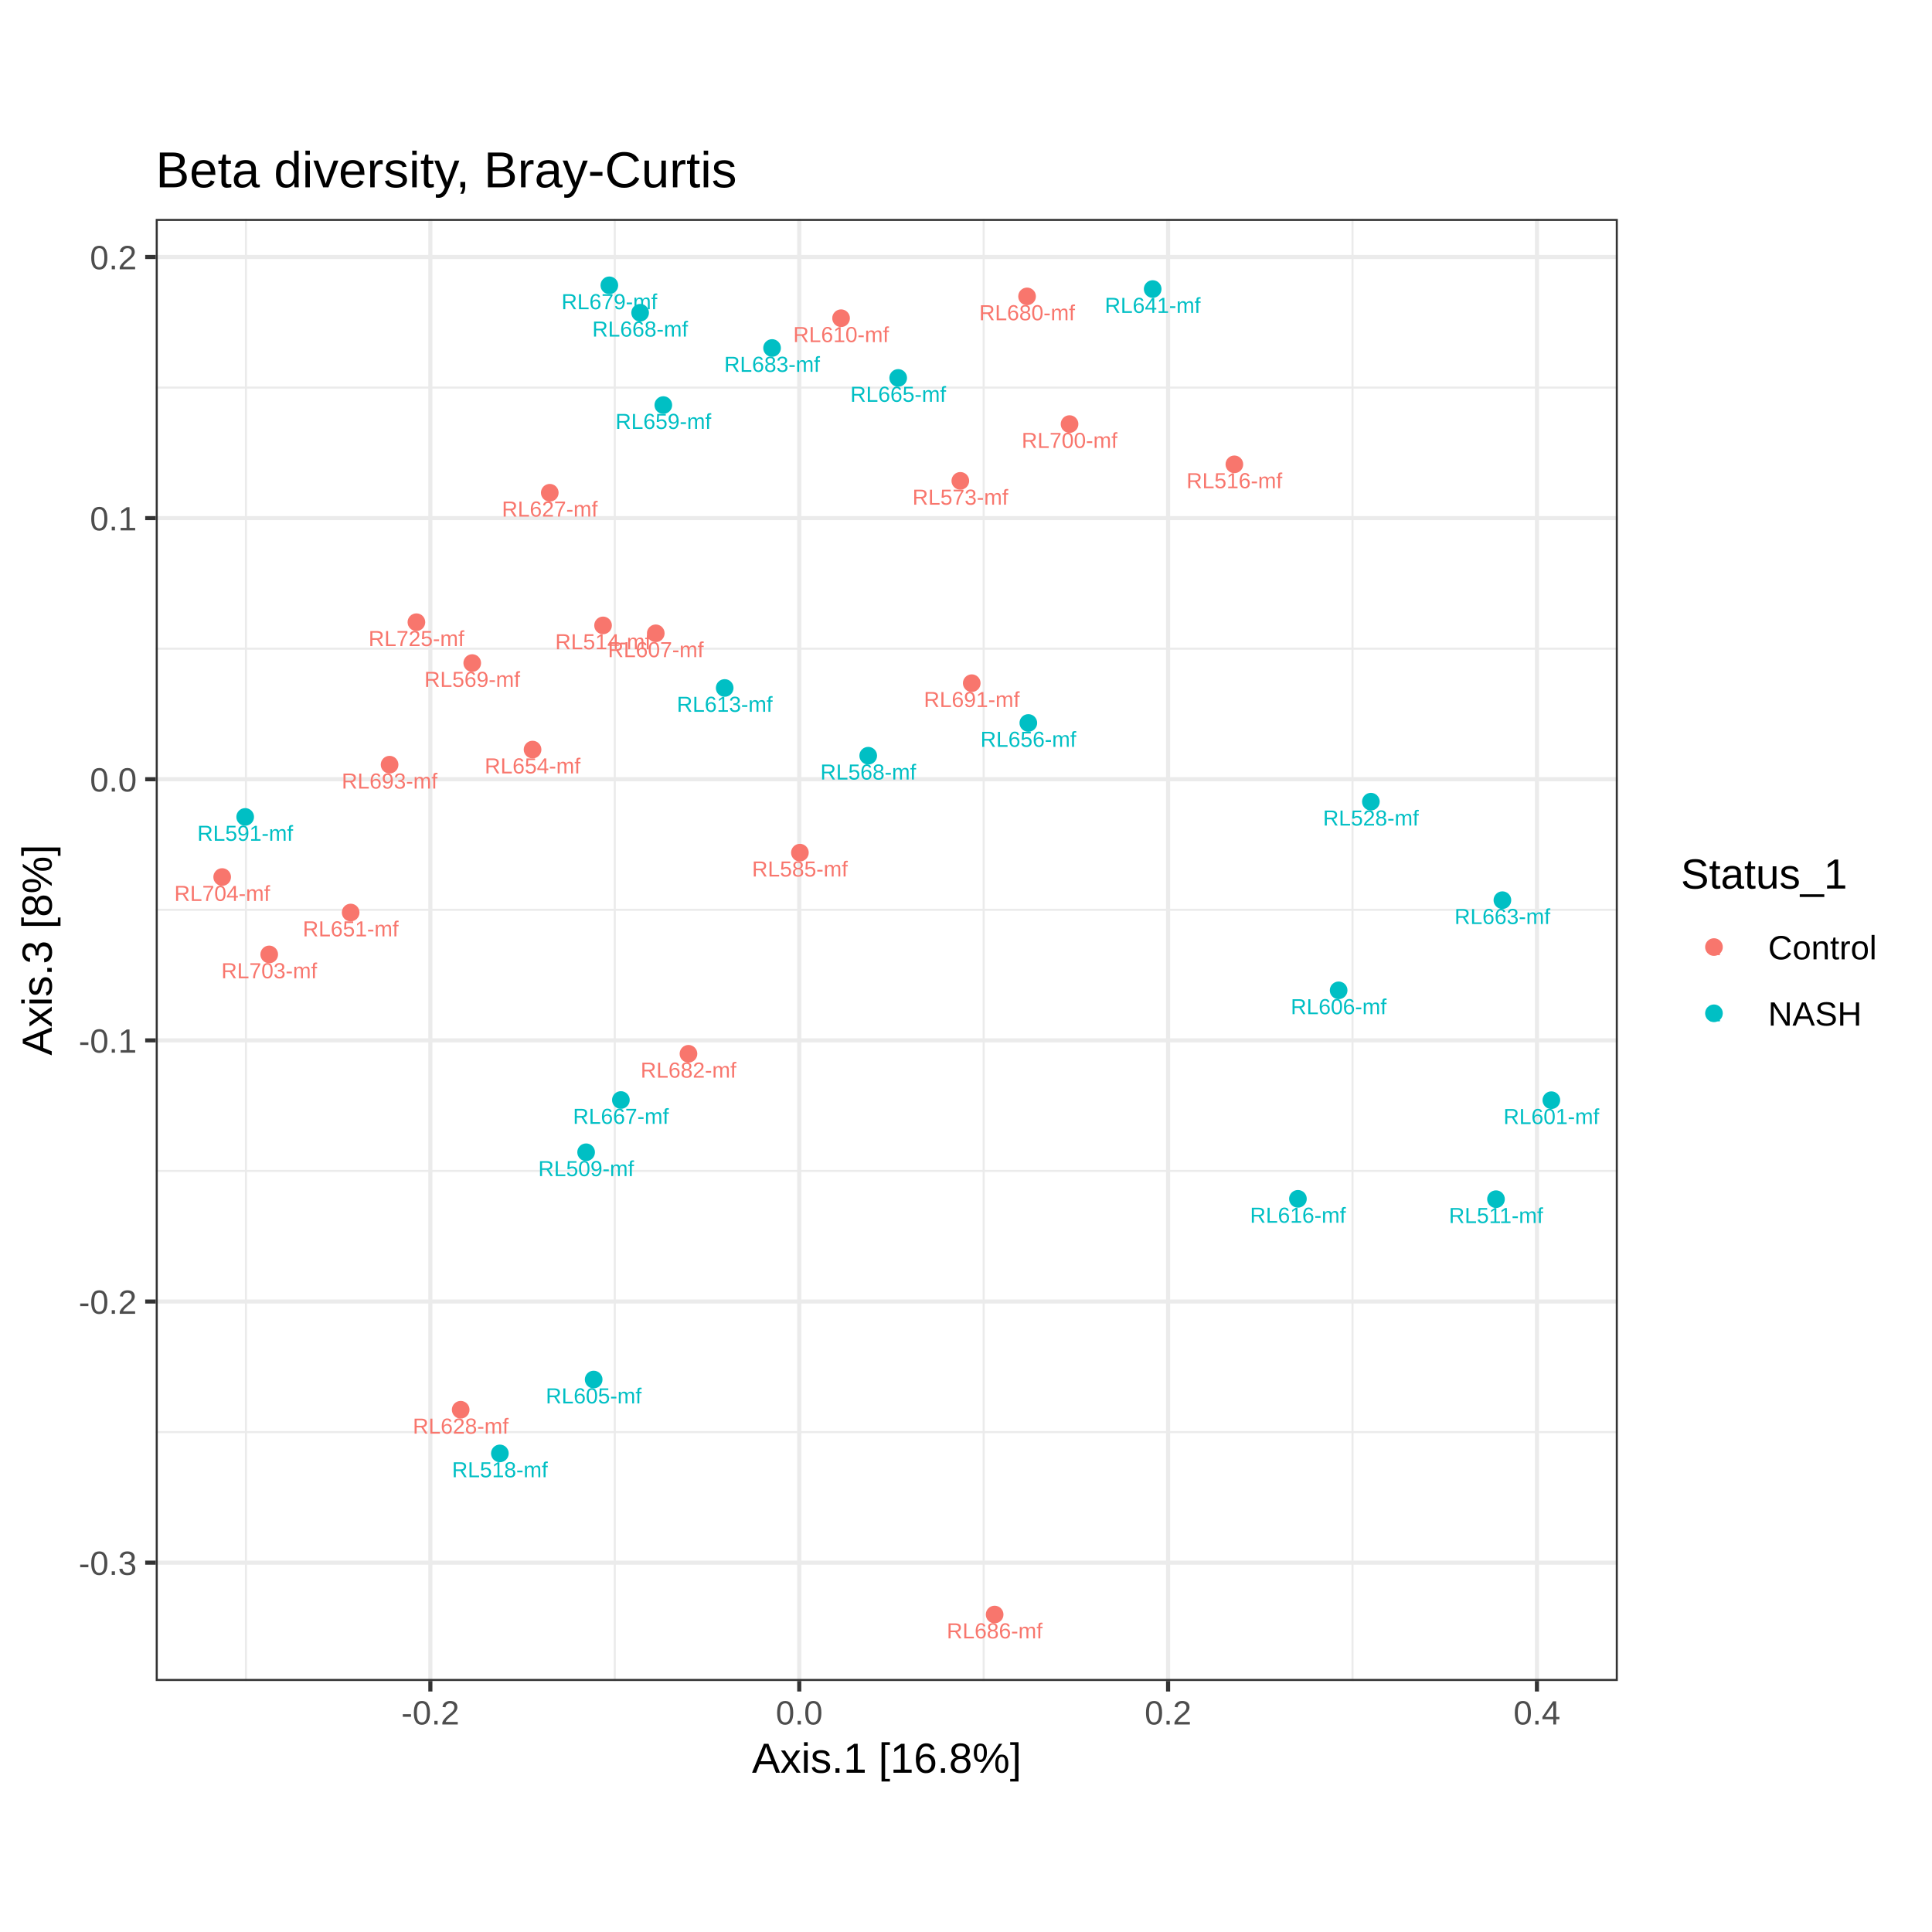
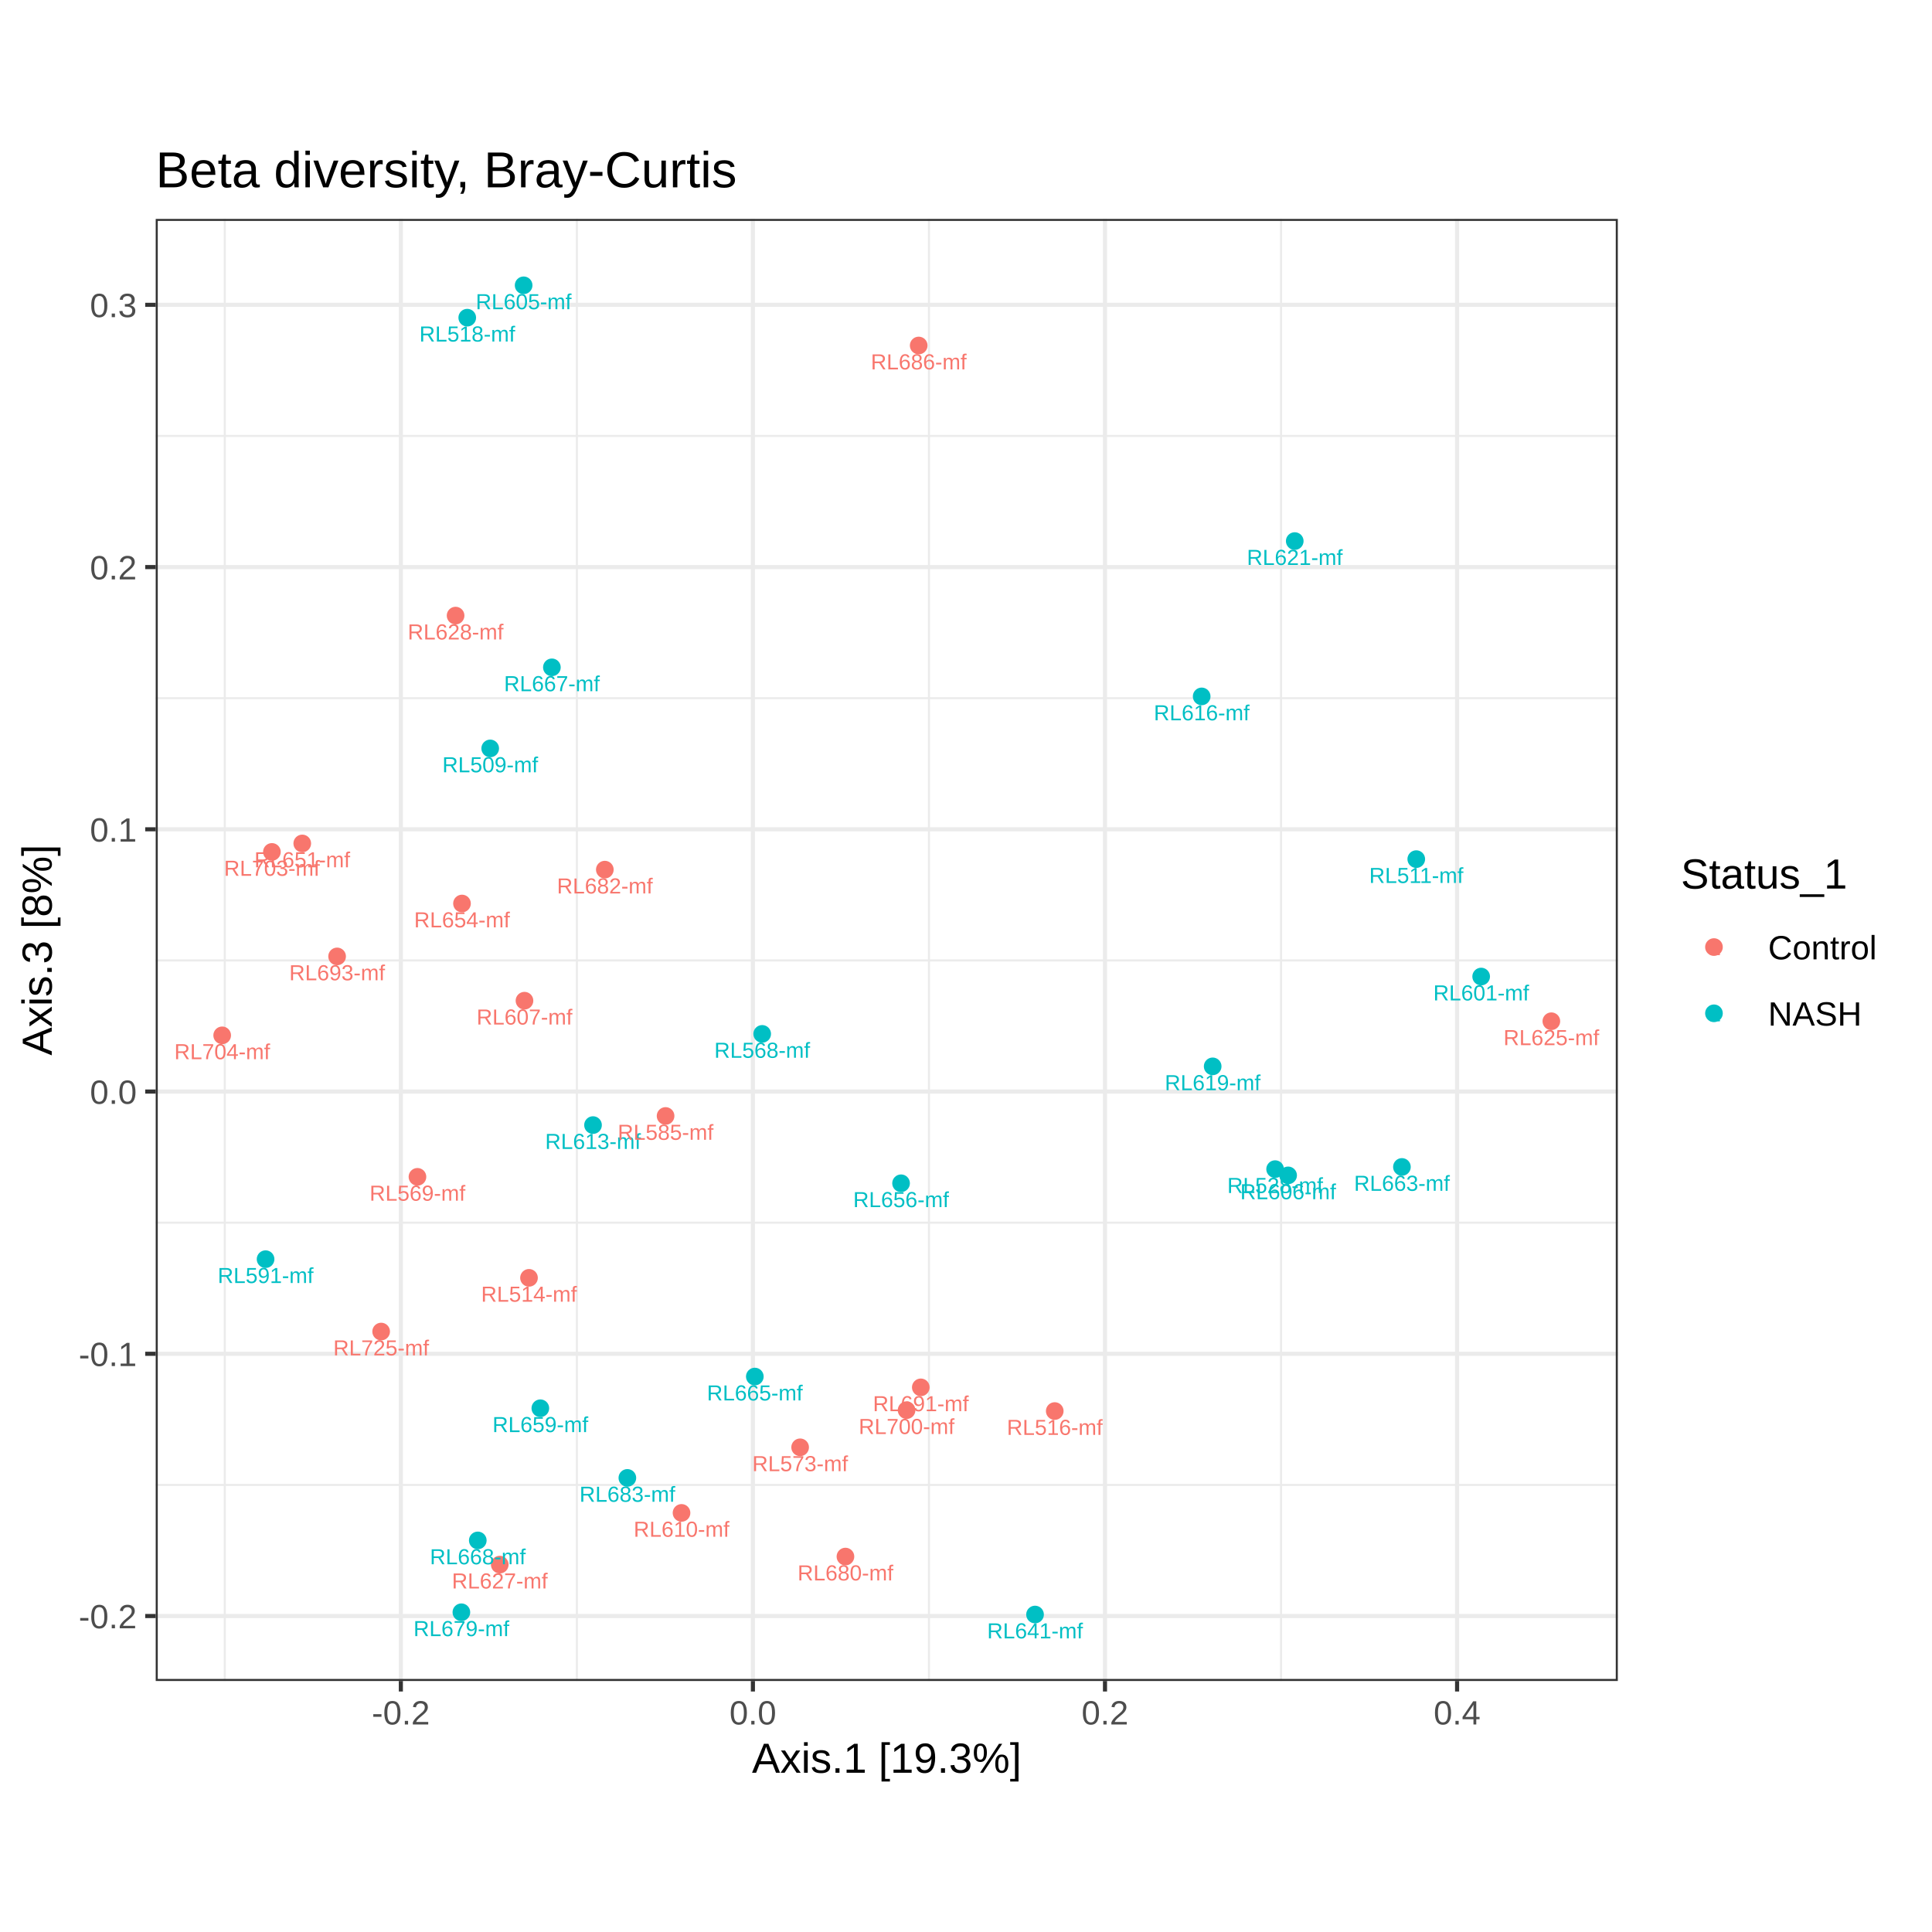
<svg xmlns="http://www.w3.org/2000/svg" class="svglite" width="504.00pt" height="504.00pt" viewBox="0 0 504.00 504.00">
  <defs>
    <style type="text/css">
    .svglite line, .svglite polyline, .svglite polygon, .svglite path, .svglite rect, .svglite circle {
      fill: none;
      stroke: #000000;
      stroke-linecap: round;
      stroke-linejoin: round;
      stroke-miterlimit: 10.00;
    }
    .svglite text {
      white-space: pre;
    }
  </style>
  </defs>
  <rect width="100%" height="100%" style="stroke: none; fill: #FFFFFF;" />
  <defs>
    <clipPath id="cpMC4wMHw1MDQuMDB8MC4wMHw1MDQuMDA=">
      <rect x="0.00" y="0.00" width="504.00" height="504.00" />
    </clipPath>
  </defs>
  <g clip-path="url(#cpMC4wMHw1MDQuMDB8MC4wMHw1MDQuMDA=)">
</g>
  <defs>
    <clipPath id="cpMC4wMHw1MDQuMDB8MzMuNzh8NDcwLjIy">
      <rect x="0.00" y="33.78" width="504.00" height="436.45" />
    </clipPath>
  </defs>
  <g clip-path="url(#cpMC4wMHw1MDQuMDB8MzMuNzh8NDcwLjIy)">
    <rect x="0.00" y="33.78" width="504.00" height="436.45" style="stroke-width: 1.07; stroke: #FFFFFF; fill: #FFFFFF;" />
  </g>
  <g clip-path="url(#cpMC4wMHw1MDQuMDB8MC4wMHw1MDQuMDA=)">
</g>
  <defs>
    <clipPath id="cpNDAuNjJ8NDIyLjA0fDU3LjEwfDQzOC41Mg==">
      <rect x="40.62" y="57.10" width="381.42" height="381.42" />
    </clipPath>
  </defs>
  <g clip-path="url(#cpNDAuNjJ8NDIyLjA0fDU3LjEwfDQzOC41Mg==)">
    <rect x="40.62" y="57.10" width="381.42" height="381.42" style="stroke-width: 1.07; stroke: none; fill: #FFFFFF;" />
-     <polyline points="40.62,373.59 422.04,373.59 " style="stroke-width: 0.53; stroke: #EBEBEB; stroke-linecap: butt;" />
-     <polyline points="40.62,305.46 422.04,305.46 " style="stroke-width: 0.53; stroke: #EBEBEB; stroke-linecap: butt;" />
-     <polyline points="40.62,237.34 422.04,237.34 " style="stroke-width: 0.53; stroke: #EBEBEB; stroke-linecap: butt;" />
-     <polyline points="40.62,169.22 422.04,169.22 " style="stroke-width: 0.53; stroke: #EBEBEB; stroke-linecap: butt;" />
-     <polyline points="40.62,101.10 422.04,101.10 " style="stroke-width: 0.53; stroke: #EBEBEB; stroke-linecap: butt;" />
-     <polyline points="64.16,438.52 64.16,57.10 " style="stroke-width: 0.53; stroke: #EBEBEB; stroke-linecap: butt;" />
-     <polyline points="160.38,438.52 160.38,57.10 " style="stroke-width: 0.53; stroke: #EBEBEB; stroke-linecap: butt;" />
-     <polyline points="256.61,438.52 256.61,57.10 " style="stroke-width: 0.53; stroke: #EBEBEB; stroke-linecap: butt;" />
-     <polyline points="352.83,438.52 352.83,57.10 " style="stroke-width: 0.53; stroke: #EBEBEB; stroke-linecap: butt;" />
-     <polyline points="40.62,407.65 422.04,407.65 " style="stroke-width: 1.07; stroke: #EBEBEB; stroke-linecap: butt;" />
-     <polyline points="40.62,339.53 422.04,339.53 " style="stroke-width: 1.07; stroke: #EBEBEB; stroke-linecap: butt;" />
-     <polyline points="40.62,271.40 422.04,271.40 " style="stroke-width: 1.07; stroke: #EBEBEB; stroke-linecap: butt;" />
-     <polyline points="40.62,203.28 422.04,203.28 " style="stroke-width: 1.07; stroke: #EBEBEB; stroke-linecap: butt;" />
-     <polyline points="40.62,135.16 422.04,135.16 " style="stroke-width: 1.07; stroke: #EBEBEB; stroke-linecap: butt;" />
-     <polyline points="40.62,67.04 422.04,67.04 " style="stroke-width: 1.07; stroke: #EBEBEB; stroke-linecap: butt;" />
-     <polyline points="112.27,438.52 112.27,57.10 " style="stroke-width: 1.07; stroke: #EBEBEB; stroke-linecap: butt;" />
-     <polyline points="208.50,438.52 208.50,57.10 " style="stroke-width: 1.07; stroke: #EBEBEB; stroke-linecap: butt;" />
-     <polyline points="304.72,438.52 304.72,57.10 " style="stroke-width: 1.07; stroke: #EBEBEB; stroke-linecap: butt;" />
-     <polyline points="400.94,438.52 400.94,57.10 " style="stroke-width: 1.07; stroke: #EBEBEB; stroke-linecap: butt;" />
-     <circle cx="108.63" cy="162.31" r="1.95" style="stroke-width: 0.71; stroke: #F8766D; fill: #F8766D;" />
-     <circle cx="57.96" cy="228.79" r="1.95" style="stroke-width: 0.71; stroke: #F8766D; fill: #F8766D;" />
-     <circle cx="70.23" cy="248.98" r="1.95" style="stroke-width: 0.71; stroke: #F8766D; fill: #F8766D;" />
-     <circle cx="279.01" cy="110.63" r="1.95" style="stroke-width: 0.71; stroke: #F8766D; fill: #F8766D;" />
-     <circle cx="101.63" cy="199.48" r="1.95" style="stroke-width: 0.71; stroke: #F8766D; fill: #F8766D;" />
-     <circle cx="253.50" cy="178.22" r="1.95" style="stroke-width: 0.71; stroke: #F8766D; fill: #F8766D;" />
-     <circle cx="259.47" cy="421.18" r="1.95" style="stroke-width: 0.71; stroke: #F8766D; fill: #F8766D;" />
-     <circle cx="201.41" cy="90.78" r="1.95" style="stroke-width: 0.71; stroke: #00BFC4; fill: #00BFC4;" />
-     <circle cx="179.60" cy="274.90" r="1.95" style="stroke-width: 0.71; stroke: #F8766D; fill: #F8766D;" />
-     <circle cx="267.93" cy="77.32" r="1.95" style="stroke-width: 0.71; stroke: #F8766D; fill: #F8766D;" />
-     <circle cx="158.96" cy="74.43" r="1.95" style="stroke-width: 0.71; stroke: #00BFC4; fill: #00BFC4;" />
-     <circle cx="166.99" cy="81.58" r="1.95" style="stroke-width: 0.71; stroke: #00BFC4; fill: #00BFC4;" />
-     <circle cx="161.97" cy="286.96" r="1.95" style="stroke-width: 0.71; stroke: #00BFC4; fill: #00BFC4;" />
-     <circle cx="234.31" cy="98.59" r="1.95" style="stroke-width: 0.71; stroke: #00BFC4; fill: #00BFC4;" />
-     <circle cx="391.93" cy="234.83" r="1.95" style="stroke-width: 0.71; stroke: #00BFC4; fill: #00BFC4;" />
-     <circle cx="173.04" cy="105.67" r="1.95" style="stroke-width: 0.71; stroke: #00BFC4; fill: #00BFC4;" />
-     <circle cx="268.26" cy="188.60" r="1.95" style="stroke-width: 0.71; stroke: #00BFC4; fill: #00BFC4;" />
-     <circle cx="138.93" cy="195.54" r="1.95" style="stroke-width: 0.71; stroke: #F8766D; fill: #F8766D;" />
-     <circle cx="91.48" cy="238.05" r="1.95" style="stroke-width: 0.71; stroke: #F8766D; fill: #F8766D;" />
-     <circle cx="300.70" cy="75.40" r="1.95" style="stroke-width: 0.71; stroke: #00BFC4; fill: #00BFC4;" />
-     <circle cx="120.18" cy="367.76" r="1.95" style="stroke-width: 0.71; stroke: #F8766D; fill: #F8766D;" />
-     <circle cx="143.42" cy="128.54" r="1.95" style="stroke-width: 0.71; stroke: #F8766D; fill: #F8766D;" />
-     <circle cx="338.59" cy="312.74" r="1.95" style="stroke-width: 0.71; stroke: #00BFC4; fill: #00BFC4;" />
-     <circle cx="189.05" cy="179.47" r="1.95" style="stroke-width: 0.71; stroke: #00BFC4; fill: #00BFC4;" />
-     <circle cx="219.41" cy="83.01" r="1.95" style="stroke-width: 0.71; stroke: #F8766D; fill: #F8766D;" />
-     <circle cx="171.07" cy="165.21" r="1.95" style="stroke-width: 0.71; stroke: #F8766D; fill: #F8766D;" />
-     <circle cx="349.21" cy="258.35" r="1.95" style="stroke-width: 0.71; stroke: #00BFC4; fill: #00BFC4;" />
-     <circle cx="154.87" cy="359.88" r="1.95" style="stroke-width: 0.71; stroke: #00BFC4; fill: #00BFC4;" />
-     <circle cx="404.70" cy="287.01" r="1.95" style="stroke-width: 0.71; stroke: #00BFC4; fill: #00BFC4;" />
-     <circle cx="63.96" cy="213.11" r="1.95" style="stroke-width: 0.71; stroke: #00BFC4; fill: #00BFC4;" />
-     <circle cx="208.67" cy="222.43" r="1.95" style="stroke-width: 0.71; stroke: #F8766D; fill: #F8766D;" />
-     <circle cx="250.52" cy="125.44" r="1.95" style="stroke-width: 0.71; stroke: #F8766D; fill: #F8766D;" />
-     <circle cx="123.19" cy="172.97" r="1.95" style="stroke-width: 0.71; stroke: #F8766D; fill: #F8766D;" />
-     <circle cx="226.49" cy="197.14" r="1.95" style="stroke-width: 0.71; stroke: #00BFC4; fill: #00BFC4;" />
-     <circle cx="357.62" cy="209.13" r="1.95" style="stroke-width: 0.71; stroke: #00BFC4; fill: #00BFC4;" />
-     <circle cx="130.40" cy="379.15" r="1.95" style="stroke-width: 0.71; stroke: #00BFC4; fill: #00BFC4;" />
-     <circle cx="322.01" cy="121.13" r="1.95" style="stroke-width: 0.71; stroke: #F8766D; fill: #F8766D;" />
-     <circle cx="157.32" cy="163.15" r="1.95" style="stroke-width: 0.71; stroke: #F8766D; fill: #F8766D;" />
-     <circle cx="390.26" cy="312.83" r="1.95" style="stroke-width: 0.71; stroke: #00BFC4; fill: #00BFC4;" />
-     <circle cx="152.90" cy="300.59" r="1.95" style="stroke-width: 0.71; stroke: #00BFC4; fill: #00BFC4;" />
-     <text x="108.63" y="168.53" text-anchor="middle" style="font-size: 5.69px;fill: #F8766D; font-family: &quot;Liberation Sans&quot;;" textLength="27.58px" lengthAdjust="spacingAndGlyphs">RL725-mf</text>
-     <text x="57.96" y="235.02" text-anchor="middle" style="font-size: 5.69px;fill: #F8766D; font-family: &quot;Liberation Sans&quot;;" textLength="27.58px" lengthAdjust="spacingAndGlyphs">RL704-mf</text>
-     <text x="70.23" y="255.20" text-anchor="middle" style="font-size: 5.69px;fill: #F8766D; font-family: &quot;Liberation Sans&quot;;" textLength="27.58px" lengthAdjust="spacingAndGlyphs">RL703-mf</text>
-     <text x="279.01" y="116.85" text-anchor="middle" style="font-size: 5.69px;fill: #F8766D; font-family: &quot;Liberation Sans&quot;;" textLength="27.58px" lengthAdjust="spacingAndGlyphs">RL700-mf</text>
-     <text x="101.63" y="205.71" text-anchor="middle" style="font-size: 5.69px;fill: #F8766D; font-family: &quot;Liberation Sans&quot;;" textLength="27.58px" lengthAdjust="spacingAndGlyphs">RL693-mf</text>
-     <text x="253.50" y="184.44" text-anchor="middle" style="font-size: 5.69px;fill: #F8766D; font-family: &quot;Liberation Sans&quot;;" textLength="27.58px" lengthAdjust="spacingAndGlyphs">RL691-mf</text>
-     <text x="259.47" y="427.40" text-anchor="middle" style="font-size: 5.69px;fill: #F8766D; font-family: &quot;Liberation Sans&quot;;" textLength="27.58px" lengthAdjust="spacingAndGlyphs">RL686-mf</text>
-     <text x="201.41" y="97.00" text-anchor="middle" style="font-size: 5.69px;fill: #00BFC4; font-family: &quot;Liberation Sans&quot;;" textLength="27.58px" lengthAdjust="spacingAndGlyphs">RL683-mf</text>
-     <text x="179.60" y="281.12" text-anchor="middle" style="font-size: 5.69px;fill: #F8766D; font-family: &quot;Liberation Sans&quot;;" textLength="27.58px" lengthAdjust="spacingAndGlyphs">RL682-mf</text>
-     <text x="267.93" y="83.54" text-anchor="middle" style="font-size: 5.69px;fill: #F8766D; font-family: &quot;Liberation Sans&quot;;" textLength="27.58px" lengthAdjust="spacingAndGlyphs">RL680-mf</text>
-     <text x="158.96" y="80.66" text-anchor="middle" style="font-size: 5.69px;fill: #00BFC4; font-family: &quot;Liberation Sans&quot;;" textLength="27.58px" lengthAdjust="spacingAndGlyphs">RL679-mf</text>
-     <text x="166.99" y="87.80" text-anchor="middle" style="font-size: 5.69px;fill: #00BFC4; font-family: &quot;Liberation Sans&quot;;" textLength="27.58px" lengthAdjust="spacingAndGlyphs">RL668-mf</text>
-     <text x="161.97" y="293.18" text-anchor="middle" style="font-size: 5.69px;fill: #00BFC4; font-family: &quot;Liberation Sans&quot;;" textLength="27.58px" lengthAdjust="spacingAndGlyphs">RL667-mf</text>
-     <text x="234.31" y="104.81" text-anchor="middle" style="font-size: 5.69px;fill: #00BFC4; font-family: &quot;Liberation Sans&quot;;" textLength="27.58px" lengthAdjust="spacingAndGlyphs">RL665-mf</text>
-     <text x="391.93" y="241.05" text-anchor="middle" style="font-size: 5.69px;fill: #00BFC4; font-family: &quot;Liberation Sans&quot;;" textLength="27.58px" lengthAdjust="spacingAndGlyphs">RL663-mf</text>
-     <text x="173.04" y="111.89" text-anchor="middle" style="font-size: 5.69px;fill: #00BFC4; font-family: &quot;Liberation Sans&quot;;" textLength="27.58px" lengthAdjust="spacingAndGlyphs">RL659-mf</text>
-     <text x="268.26" y="194.82" text-anchor="middle" style="font-size: 5.69px;fill: #00BFC4; font-family: &quot;Liberation Sans&quot;;" textLength="27.58px" lengthAdjust="spacingAndGlyphs">RL656-mf</text>
-     <text x="138.93" y="201.76" text-anchor="middle" style="font-size: 5.69px;fill: #F8766D; font-family: &quot;Liberation Sans&quot;;" textLength="27.58px" lengthAdjust="spacingAndGlyphs">RL654-mf</text>
-     <text x="91.48" y="244.27" text-anchor="middle" style="font-size: 5.69px;fill: #F8766D; font-family: &quot;Liberation Sans&quot;;" textLength="27.58px" lengthAdjust="spacingAndGlyphs">RL651-mf</text>
-     <text x="300.70" y="81.62" text-anchor="middle" style="font-size: 5.69px;fill: #00BFC4; font-family: &quot;Liberation Sans&quot;;" textLength="27.58px" lengthAdjust="spacingAndGlyphs">RL641-mf</text>
-     <text x="120.18" y="373.99" text-anchor="middle" style="font-size: 5.69px;fill: #F8766D; font-family: &quot;Liberation Sans&quot;;" textLength="27.58px" lengthAdjust="spacingAndGlyphs">RL628-mf</text>
-     <text x="143.42" y="134.76" text-anchor="middle" style="font-size: 5.69px;fill: #F8766D; font-family: &quot;Liberation Sans&quot;;" textLength="27.58px" lengthAdjust="spacingAndGlyphs">RL627-mf</text>
-     <text x="338.59" y="318.97" text-anchor="middle" style="font-size: 5.69px;fill: #00BFC4; font-family: &quot;Liberation Sans&quot;;" textLength="27.58px" lengthAdjust="spacingAndGlyphs">RL616-mf</text>
-     <text x="189.05" y="185.69" text-anchor="middle" style="font-size: 5.69px;fill: #00BFC4; font-family: &quot;Liberation Sans&quot;;" textLength="27.58px" lengthAdjust="spacingAndGlyphs">RL613-mf</text>
-     <text x="219.41" y="89.24" text-anchor="middle" style="font-size: 5.69px;fill: #F8766D; font-family: &quot;Liberation Sans&quot;;" textLength="27.58px" lengthAdjust="spacingAndGlyphs">RL610-mf</text>
-     <text x="171.07" y="171.43" text-anchor="middle" style="font-size: 5.69px;fill: #F8766D; font-family: &quot;Liberation Sans&quot;;" textLength="27.58px" lengthAdjust="spacingAndGlyphs">RL607-mf</text>
-     <text x="349.21" y="264.57" text-anchor="middle" style="font-size: 5.69px;fill: #00BFC4; font-family: &quot;Liberation Sans&quot;;" textLength="27.58px" lengthAdjust="spacingAndGlyphs">RL606-mf</text>
-     <text x="154.87" y="366.10" text-anchor="middle" style="font-size: 5.69px;fill: #00BFC4; font-family: &quot;Liberation Sans&quot;;" textLength="27.58px" lengthAdjust="spacingAndGlyphs">RL605-mf</text>
-     <text x="404.70" y="293.23" text-anchor="middle" style="font-size: 5.69px;fill: #00BFC4; font-family: &quot;Liberation Sans&quot;;" textLength="27.58px" lengthAdjust="spacingAndGlyphs">RL601-mf</text>
-     <text x="63.96" y="219.33" text-anchor="middle" style="font-size: 5.69px;fill: #00BFC4; font-family: &quot;Liberation Sans&quot;;" textLength="27.58px" lengthAdjust="spacingAndGlyphs">RL591-mf</text>
-     <text x="208.67" y="228.65" text-anchor="middle" style="font-size: 5.69px;fill: #F8766D; font-family: &quot;Liberation Sans&quot;;" textLength="27.58px" lengthAdjust="spacingAndGlyphs">RL585-mf</text>
-     <text x="250.52" y="131.66" text-anchor="middle" style="font-size: 5.69px;fill: #F8766D; font-family: &quot;Liberation Sans&quot;;" textLength="27.58px" lengthAdjust="spacingAndGlyphs">RL573-mf</text>
-     <text x="123.19" y="179.19" text-anchor="middle" style="font-size: 5.69px;fill: #F8766D; font-family: &quot;Liberation Sans&quot;;" textLength="27.58px" lengthAdjust="spacingAndGlyphs">RL569-mf</text>
-     <text x="226.49" y="203.36" text-anchor="middle" style="font-size: 5.69px;fill: #00BFC4; font-family: &quot;Liberation Sans&quot;;" textLength="27.58px" lengthAdjust="spacingAndGlyphs">RL568-mf</text>
-     <text x="357.62" y="215.36" text-anchor="middle" style="font-size: 5.69px;fill: #00BFC4; font-family: &quot;Liberation Sans&quot;;" textLength="27.58px" lengthAdjust="spacingAndGlyphs">RL528-mf</text>
-     <text x="130.40" y="385.37" text-anchor="middle" style="font-size: 5.69px;fill: #00BFC4; font-family: &quot;Liberation Sans&quot;;" textLength="27.58px" lengthAdjust="spacingAndGlyphs">RL518-mf</text>
-     <text x="322.01" y="127.36" text-anchor="middle" style="font-size: 5.69px;fill: #F8766D; font-family: &quot;Liberation Sans&quot;;" textLength="27.58px" lengthAdjust="spacingAndGlyphs">RL516-mf</text>
-     <text x="157.32" y="169.37" text-anchor="middle" style="font-size: 5.69px;fill: #F8766D; font-family: &quot;Liberation Sans&quot;;" textLength="27.58px" lengthAdjust="spacingAndGlyphs">RL514-mf</text>
-     <text x="390.26" y="319.05" text-anchor="middle" style="font-size: 5.69px;fill: #00BFC4; font-family: &quot;Liberation Sans&quot;;" textLength="27.58px" lengthAdjust="spacingAndGlyphs">RL511-mf</text>
-     <text x="152.90" y="306.81" text-anchor="middle" style="font-size: 5.69px;fill: #00BFC4; font-family: &quot;Liberation Sans&quot;;" textLength="27.58px" lengthAdjust="spacingAndGlyphs">RL509-mf</text>
+     <polyline points="40.62,387.37 422.04,387.37 " style="stroke-width: 0.53; stroke: #EBEBEB; stroke-linecap: butt;" />
+     <polyline points="40.62,318.96 422.04,318.96 " style="stroke-width: 0.53; stroke: #EBEBEB; stroke-linecap: butt;" />
+     <polyline points="40.62,250.55 422.04,250.55 " style="stroke-width: 0.53; stroke: #EBEBEB; stroke-linecap: butt;" />
+     <polyline points="40.62,182.13 422.04,182.13 " style="stroke-width: 0.53; stroke: #EBEBEB; stroke-linecap: butt;" />
+     <polyline points="40.62,113.72 422.04,113.72 " style="stroke-width: 0.53; stroke: #EBEBEB; stroke-linecap: butt;" />
+     <polyline points="58.64,438.52 58.64,57.10 " style="stroke-width: 0.53; stroke: #EBEBEB; stroke-linecap: butt;" />
+     <polyline points="150.49,438.52 150.49,57.10 " style="stroke-width: 0.53; stroke: #EBEBEB; stroke-linecap: butt;" />
+     <polyline points="242.34,438.52 242.34,57.10 " style="stroke-width: 0.53; stroke: #EBEBEB; stroke-linecap: butt;" />
+     <polyline points="334.19,438.52 334.19,57.10 " style="stroke-width: 0.53; stroke: #EBEBEB; stroke-linecap: butt;" />
+     <polyline points="40.62,421.57 422.04,421.57 " style="stroke-width: 1.07; stroke: #EBEBEB; stroke-linecap: butt;" />
+     <polyline points="40.62,353.16 422.04,353.16 " style="stroke-width: 1.07; stroke: #EBEBEB; stroke-linecap: butt;" />
+     <polyline points="40.62,284.75 422.04,284.75 " style="stroke-width: 1.07; stroke: #EBEBEB; stroke-linecap: butt;" />
+     <polyline points="40.62,216.34 422.04,216.34 " style="stroke-width: 1.07; stroke: #EBEBEB; stroke-linecap: butt;" />
+     <polyline points="40.62,147.93 422.04,147.93 " style="stroke-width: 1.07; stroke: #EBEBEB; stroke-linecap: butt;" />
+     <polyline points="40.62,79.52 422.04,79.52 " style="stroke-width: 1.07; stroke: #EBEBEB; stroke-linecap: butt;" />
+     <polyline points="104.57,438.52 104.57,57.10 " style="stroke-width: 1.07; stroke: #EBEBEB; stroke-linecap: butt;" />
+     <polyline points="196.41,438.52 196.41,57.10 " style="stroke-width: 1.07; stroke: #EBEBEB; stroke-linecap: butt;" />
+     <polyline points="288.26,438.52 288.26,57.10 " style="stroke-width: 1.07; stroke: #EBEBEB; stroke-linecap: butt;" />
+     <polyline points="380.11,438.52 380.11,57.10 " style="stroke-width: 1.07; stroke: #EBEBEB; stroke-linecap: butt;" />
+     <circle cx="99.43" cy="347.36" r="1.95" style="stroke-width: 0.71; stroke: #F8766D; fill: #F8766D;" />
+     <circle cx="57.96" cy="270.09" r="1.95" style="stroke-width: 0.71; stroke: #F8766D; fill: #F8766D;" />
+     <circle cx="70.93" cy="222.24" r="1.95" style="stroke-width: 0.71; stroke: #F8766D; fill: #F8766D;" />
+     <circle cx="236.50" cy="367.87" r="1.95" style="stroke-width: 0.71; stroke: #F8766D; fill: #F8766D;" />
+     <circle cx="87.94" cy="249.50" r="1.95" style="stroke-width: 0.71; stroke: #F8766D; fill: #F8766D;" />
+     <circle cx="240.21" cy="361.92" r="1.95" style="stroke-width: 0.71; stroke: #F8766D; fill: #F8766D;" />
+     <circle cx="239.66" cy="90.13" r="1.95" style="stroke-width: 0.71; stroke: #F8766D; fill: #F8766D;" />
+     <circle cx="163.66" cy="385.54" r="1.95" style="stroke-width: 0.71; stroke: #00BFC4; fill: #00BFC4;" />
+     <circle cx="157.78" cy="226.86" r="1.95" style="stroke-width: 0.71; stroke: #F8766D; fill: #F8766D;" />
+     <circle cx="220.55" cy="406.06" r="1.95" style="stroke-width: 0.71; stroke: #F8766D; fill: #F8766D;" />
+     <circle cx="120.36" cy="420.59" r="1.95" style="stroke-width: 0.71; stroke: #00BFC4; fill: #00BFC4;" />
+     <circle cx="124.64" cy="401.85" r="1.95" style="stroke-width: 0.71; stroke: #00BFC4; fill: #00BFC4;" />
+     <circle cx="143.97" cy="174.09" r="1.95" style="stroke-width: 0.71; stroke: #00BFC4; fill: #00BFC4;" />
+     <circle cx="196.91" cy="359.10" r="1.95" style="stroke-width: 0.71; stroke: #00BFC4; fill: #00BFC4;" />
+     <circle cx="365.72" cy="304.42" r="1.95" style="stroke-width: 0.71; stroke: #00BFC4; fill: #00BFC4;" />
+     <circle cx="140.96" cy="367.37" r="1.95" style="stroke-width: 0.71; stroke: #00BFC4; fill: #00BFC4;" />
+     <circle cx="235.06" cy="308.68" r="1.95" style="stroke-width: 0.71; stroke: #00BFC4; fill: #00BFC4;" />
+     <circle cx="120.52" cy="235.70" r="1.95" style="stroke-width: 0.71; stroke: #F8766D; fill: #F8766D;" />
+     <circle cx="78.85" cy="220.03" r="1.95" style="stroke-width: 0.71; stroke: #F8766D; fill: #F8766D;" />
+     <circle cx="270.01" cy="421.18" r="1.95" style="stroke-width: 0.71; stroke: #00BFC4; fill: #00BFC4;" />
+     <circle cx="118.85" cy="160.59" r="1.95" style="stroke-width: 0.71; stroke: #F8766D; fill: #F8766D;" />
+     <circle cx="130.37" cy="408.16" r="1.95" style="stroke-width: 0.71; stroke: #F8766D; fill: #F8766D;" />
+     <circle cx="404.70" cy="266.41" r="1.95" style="stroke-width: 0.71; stroke: #F8766D; fill: #F8766D;" />
+     <circle cx="337.76" cy="141.15" r="1.95" style="stroke-width: 0.71; stroke: #00BFC4; fill: #00BFC4;" />
+     <circle cx="316.35" cy="278.18" r="1.95" style="stroke-width: 0.71; stroke: #00BFC4; fill: #00BFC4;" />
+     <circle cx="313.48" cy="181.67" r="1.95" style="stroke-width: 0.71; stroke: #00BFC4; fill: #00BFC4;" />
+     <circle cx="154.70" cy="293.50" r="1.95" style="stroke-width: 0.71; stroke: #00BFC4; fill: #00BFC4;" />
+     <circle cx="177.79" cy="394.67" r="1.95" style="stroke-width: 0.71; stroke: #F8766D; fill: #F8766D;" />
+     <circle cx="136.82" cy="261.05" r="1.95" style="stroke-width: 0.71; stroke: #F8766D; fill: #F8766D;" />
+     <circle cx="336.03" cy="306.62" r="1.95" style="stroke-width: 0.71; stroke: #00BFC4; fill: #00BFC4;" />
+     <circle cx="136.60" cy="74.43" r="1.95" style="stroke-width: 0.71; stroke: #00BFC4; fill: #00BFC4;" />
+     <circle cx="386.39" cy="254.75" r="1.95" style="stroke-width: 0.71; stroke: #00BFC4; fill: #00BFC4;" />
+     <circle cx="69.28" cy="328.48" r="1.95" style="stroke-width: 0.71; stroke: #00BFC4; fill: #00BFC4;" />
+     <circle cx="173.63" cy="291.12" r="1.95" style="stroke-width: 0.71; stroke: #F8766D; fill: #F8766D;" />
+     <circle cx="208.73" cy="377.56" r="1.95" style="stroke-width: 0.71; stroke: #F8766D; fill: #F8766D;" />
+     <circle cx="108.90" cy="307.00" r="1.95" style="stroke-width: 0.71; stroke: #F8766D; fill: #F8766D;" />
+     <circle cx="198.83" cy="269.71" r="1.95" style="stroke-width: 0.71; stroke: #00BFC4; fill: #00BFC4;" />
+     <circle cx="332.64" cy="304.99" r="1.95" style="stroke-width: 0.71; stroke: #00BFC4; fill: #00BFC4;" />
+     <circle cx="121.89" cy="82.87" r="1.95" style="stroke-width: 0.71; stroke: #00BFC4; fill: #00BFC4;" />
+     <circle cx="275.15" cy="368.10" r="1.95" style="stroke-width: 0.71; stroke: #F8766D; fill: #F8766D;" />
+     <circle cx="138.00" cy="333.35" r="1.95" style="stroke-width: 0.71; stroke: #F8766D; fill: #F8766D;" />
+     <circle cx="369.46" cy="224.12" r="1.95" style="stroke-width: 0.71; stroke: #00BFC4; fill: #00BFC4;" />
+     <circle cx="127.88" cy="195.24" r="1.95" style="stroke-width: 0.71; stroke: #00BFC4; fill: #00BFC4;" />
+     <text x="99.43" y="353.58" text-anchor="middle" style="font-size: 5.69px;fill: #F8766D; font-family: &quot;Liberation Sans&quot;;" textLength="27.58px" lengthAdjust="spacingAndGlyphs">RL725-mf</text>
+     <text x="57.96" y="276.31" text-anchor="middle" style="font-size: 5.69px;fill: #F8766D; font-family: &quot;Liberation Sans&quot;;" textLength="27.58px" lengthAdjust="spacingAndGlyphs">RL704-mf</text>
+     <text x="70.93" y="228.46" text-anchor="middle" style="font-size: 5.69px;fill: #F8766D; font-family: &quot;Liberation Sans&quot;;" textLength="27.58px" lengthAdjust="spacingAndGlyphs">RL703-mf</text>
+     <text x="236.50" y="374.09" text-anchor="middle" style="font-size: 5.69px;fill: #F8766D; font-family: &quot;Liberation Sans&quot;;" textLength="27.58px" lengthAdjust="spacingAndGlyphs">RL700-mf</text>
+     <text x="87.94" y="255.72" text-anchor="middle" style="font-size: 5.69px;fill: #F8766D; font-family: &quot;Liberation Sans&quot;;" textLength="27.58px" lengthAdjust="spacingAndGlyphs">RL693-mf</text>
+     <text x="240.21" y="368.14" text-anchor="middle" style="font-size: 5.69px;fill: #F8766D; font-family: &quot;Liberation Sans&quot;;" textLength="27.58px" lengthAdjust="spacingAndGlyphs">RL691-mf</text>
+     <text x="239.66" y="96.36" text-anchor="middle" style="font-size: 5.69px;fill: #F8766D; font-family: &quot;Liberation Sans&quot;;" textLength="27.58px" lengthAdjust="spacingAndGlyphs">RL686-mf</text>
+     <text x="163.66" y="391.76" text-anchor="middle" style="font-size: 5.69px;fill: #00BFC4; font-family: &quot;Liberation Sans&quot;;" textLength="27.58px" lengthAdjust="spacingAndGlyphs">RL683-mf</text>
+     <text x="157.78" y="233.08" text-anchor="middle" style="font-size: 5.69px;fill: #F8766D; font-family: &quot;Liberation Sans&quot;;" textLength="27.58px" lengthAdjust="spacingAndGlyphs">RL682-mf</text>
+     <text x="220.55" y="412.28" text-anchor="middle" style="font-size: 5.69px;fill: #F8766D; font-family: &quot;Liberation Sans&quot;;" textLength="27.58px" lengthAdjust="spacingAndGlyphs">RL680-mf</text>
+     <text x="120.36" y="426.81" text-anchor="middle" style="font-size: 5.69px;fill: #00BFC4; font-family: &quot;Liberation Sans&quot;;" textLength="27.58px" lengthAdjust="spacingAndGlyphs">RL679-mf</text>
+     <text x="124.64" y="408.07" text-anchor="middle" style="font-size: 5.69px;fill: #00BFC4; font-family: &quot;Liberation Sans&quot;;" textLength="27.58px" lengthAdjust="spacingAndGlyphs">RL668-mf</text>
+     <text x="143.97" y="180.31" text-anchor="middle" style="font-size: 5.69px;fill: #00BFC4; font-family: &quot;Liberation Sans&quot;;" textLength="27.58px" lengthAdjust="spacingAndGlyphs">RL667-mf</text>
+     <text x="196.91" y="365.33" text-anchor="middle" style="font-size: 5.69px;fill: #00BFC4; font-family: &quot;Liberation Sans&quot;;" textLength="27.58px" lengthAdjust="spacingAndGlyphs">RL665-mf</text>
+     <text x="365.72" y="310.64" text-anchor="middle" style="font-size: 5.69px;fill: #00BFC4; font-family: &quot;Liberation Sans&quot;;" textLength="27.58px" lengthAdjust="spacingAndGlyphs">RL663-mf</text>
+     <text x="140.96" y="373.59" text-anchor="middle" style="font-size: 5.69px;fill: #00BFC4; font-family: &quot;Liberation Sans&quot;;" textLength="27.58px" lengthAdjust="spacingAndGlyphs">RL659-mf</text>
+     <text x="235.06" y="314.90" text-anchor="middle" style="font-size: 5.69px;fill: #00BFC4; font-family: &quot;Liberation Sans&quot;;" textLength="27.58px" lengthAdjust="spacingAndGlyphs">RL656-mf</text>
+     <text x="120.52" y="241.92" text-anchor="middle" style="font-size: 5.69px;fill: #F8766D; font-family: &quot;Liberation Sans&quot;;" textLength="27.58px" lengthAdjust="spacingAndGlyphs">RL654-mf</text>
+     <text x="78.85" y="226.25" text-anchor="middle" style="font-size: 5.69px;fill: #F8766D; font-family: &quot;Liberation Sans&quot;;" textLength="27.58px" lengthAdjust="spacingAndGlyphs">RL651-mf</text>
+     <text x="270.01" y="427.40" text-anchor="middle" style="font-size: 5.69px;fill: #00BFC4; font-family: &quot;Liberation Sans&quot;;" textLength="27.58px" lengthAdjust="spacingAndGlyphs">RL641-mf</text>
+     <text x="118.85" y="166.81" text-anchor="middle" style="font-size: 5.69px;fill: #F8766D; font-family: &quot;Liberation Sans&quot;;" textLength="27.58px" lengthAdjust="spacingAndGlyphs">RL628-mf</text>
+     <text x="130.37" y="414.38" text-anchor="middle" style="font-size: 5.69px;fill: #F8766D; font-family: &quot;Liberation Sans&quot;;" textLength="27.58px" lengthAdjust="spacingAndGlyphs">RL627-mf</text>
+     <text x="404.70" y="272.64" text-anchor="middle" style="font-size: 5.69px;fill: #F8766D; font-family: &quot;Liberation Sans&quot;;" textLength="27.58px" lengthAdjust="spacingAndGlyphs">RL625-mf</text>
+     <text x="337.76" y="147.37" text-anchor="middle" style="font-size: 5.69px;fill: #00BFC4; font-family: &quot;Liberation Sans&quot;;" textLength="27.58px" lengthAdjust="spacingAndGlyphs">RL621-mf</text>
+     <text x="316.35" y="284.40" text-anchor="middle" style="font-size: 5.69px;fill: #00BFC4; font-family: &quot;Liberation Sans&quot;;" textLength="27.58px" lengthAdjust="spacingAndGlyphs">RL619-mf</text>
+     <text x="313.48" y="187.90" text-anchor="middle" style="font-size: 5.69px;fill: #00BFC4; font-family: &quot;Liberation Sans&quot;;" textLength="27.58px" lengthAdjust="spacingAndGlyphs">RL616-mf</text>
+     <text x="154.70" y="299.72" text-anchor="middle" style="font-size: 5.69px;fill: #00BFC4; font-family: &quot;Liberation Sans&quot;;" textLength="27.58px" lengthAdjust="spacingAndGlyphs">RL613-mf</text>
+     <text x="177.79" y="400.89" text-anchor="middle" style="font-size: 5.69px;fill: #F8766D; font-family: &quot;Liberation Sans&quot;;" textLength="27.58px" lengthAdjust="spacingAndGlyphs">RL610-mf</text>
+     <text x="136.82" y="267.27" text-anchor="middle" style="font-size: 5.69px;fill: #F8766D; font-family: &quot;Liberation Sans&quot;;" textLength="27.58px" lengthAdjust="spacingAndGlyphs">RL607-mf</text>
+     <text x="336.03" y="312.84" text-anchor="middle" style="font-size: 5.69px;fill: #00BFC4; font-family: &quot;Liberation Sans&quot;;" textLength="27.58px" lengthAdjust="spacingAndGlyphs">RL606-mf</text>
+     <text x="136.60" y="80.66" text-anchor="middle" style="font-size: 5.69px;fill: #00BFC4; font-family: &quot;Liberation Sans&quot;;" textLength="27.58px" lengthAdjust="spacingAndGlyphs">RL605-mf</text>
+     <text x="386.39" y="260.97" text-anchor="middle" style="font-size: 5.69px;fill: #00BFC4; font-family: &quot;Liberation Sans&quot;;" textLength="27.58px" lengthAdjust="spacingAndGlyphs">RL601-mf</text>
+     <text x="69.28" y="334.70" text-anchor="middle" style="font-size: 5.69px;fill: #00BFC4; font-family: &quot;Liberation Sans&quot;;" textLength="27.58px" lengthAdjust="spacingAndGlyphs">RL591-mf</text>
+     <text x="173.63" y="297.34" text-anchor="middle" style="font-size: 5.69px;fill: #F8766D; font-family: &quot;Liberation Sans&quot;;" textLength="27.58px" lengthAdjust="spacingAndGlyphs">RL585-mf</text>
+     <text x="208.73" y="383.78" text-anchor="middle" style="font-size: 5.69px;fill: #F8766D; font-family: &quot;Liberation Sans&quot;;" textLength="27.58px" lengthAdjust="spacingAndGlyphs">RL573-mf</text>
+     <text x="108.90" y="313.22" text-anchor="middle" style="font-size: 5.69px;fill: #F8766D; font-family: &quot;Liberation Sans&quot;;" textLength="27.58px" lengthAdjust="spacingAndGlyphs">RL569-mf</text>
+     <text x="198.83" y="275.94" text-anchor="middle" style="font-size: 5.69px;fill: #00BFC4; font-family: &quot;Liberation Sans&quot;;" textLength="27.58px" lengthAdjust="spacingAndGlyphs">RL568-mf</text>
+     <text x="332.64" y="311.21" text-anchor="middle" style="font-size: 5.69px;fill: #00BFC4; font-family: &quot;Liberation Sans&quot;;" textLength="27.58px" lengthAdjust="spacingAndGlyphs">RL528-mf</text>
+     <text x="121.89" y="89.09" text-anchor="middle" style="font-size: 5.69px;fill: #00BFC4; font-family: &quot;Liberation Sans&quot;;" textLength="27.58px" lengthAdjust="spacingAndGlyphs">RL518-mf</text>
+     <text x="275.15" y="374.32" text-anchor="middle" style="font-size: 5.69px;fill: #F8766D; font-family: &quot;Liberation Sans&quot;;" textLength="27.58px" lengthAdjust="spacingAndGlyphs">RL516-mf</text>
+     <text x="138.00" y="339.57" text-anchor="middle" style="font-size: 5.69px;fill: #F8766D; font-family: &quot;Liberation Sans&quot;;" textLength="27.58px" lengthAdjust="spacingAndGlyphs">RL514-mf</text>
+     <text x="369.46" y="230.34" text-anchor="middle" style="font-size: 5.69px;fill: #00BFC4; font-family: &quot;Liberation Sans&quot;;" textLength="27.58px" lengthAdjust="spacingAndGlyphs">RL511-mf</text>
+     <text x="127.88" y="201.46" text-anchor="middle" style="font-size: 5.69px;fill: #00BFC4; font-family: &quot;Liberation Sans&quot;;" textLength="27.58px" lengthAdjust="spacingAndGlyphs">RL509-mf</text>
    <rect x="40.62" y="57.10" width="381.42" height="381.42" style="stroke-width: 1.07; stroke: #333333;" />
  </g>
  <g clip-path="url(#cpMC4wMHw1MDQuMDB8MC4wMHw1MDQuMDA=)">
-     <text x="35.69" y="410.85" text-anchor="end" style="font-size: 8.80px;fill: #4D4D4D; font-family: &quot;Liberation Sans&quot;;" textLength="17.16px" lengthAdjust="spacingAndGlyphs">-0.3</text>
-     <text x="35.69" y="342.73" text-anchor="end" style="font-size: 8.80px;fill: #4D4D4D; font-family: &quot;Liberation Sans&quot;;" textLength="17.16px" lengthAdjust="spacingAndGlyphs">-0.2</text>
-     <text x="35.69" y="274.61" text-anchor="end" style="font-size: 8.80px;fill: #4D4D4D; font-family: &quot;Liberation Sans&quot;;" textLength="17.16px" lengthAdjust="spacingAndGlyphs">-0.1</text>
-     <text x="35.69" y="206.49" text-anchor="end" style="font-size: 8.80px;fill: #4D4D4D; font-family: &quot;Liberation Sans&quot;;" textLength="13.98px" lengthAdjust="spacingAndGlyphs">0.0</text>
-     <text x="35.69" y="138.37" text-anchor="end" style="font-size: 8.80px;fill: #4D4D4D; font-family: &quot;Liberation Sans&quot;;" textLength="13.98px" lengthAdjust="spacingAndGlyphs">0.1</text>
-     <text x="35.69" y="70.25" text-anchor="end" style="font-size: 8.80px;fill: #4D4D4D; font-family: &quot;Liberation Sans&quot;;" textLength="13.98px" lengthAdjust="spacingAndGlyphs">0.2</text>
-     <polyline points="37.88,407.65 40.62,407.65 " style="stroke-width: 1.07; stroke: #333333; stroke-linecap: butt;" />
-     <polyline points="37.88,339.53 40.62,339.53 " style="stroke-width: 1.07; stroke: #333333; stroke-linecap: butt;" />
-     <polyline points="37.88,271.40 40.62,271.40 " style="stroke-width: 1.07; stroke: #333333; stroke-linecap: butt;" />
-     <polyline points="37.88,203.28 40.62,203.28 " style="stroke-width: 1.07; stroke: #333333; stroke-linecap: butt;" />
-     <polyline points="37.88,135.16 40.62,135.16 " style="stroke-width: 1.07; stroke: #333333; stroke-linecap: butt;" />
-     <polyline points="37.88,67.04 40.62,67.04 " style="stroke-width: 1.07; stroke: #333333; stroke-linecap: butt;" />
-     <polyline points="112.27,441.26 112.27,438.52 " style="stroke-width: 1.07; stroke: #333333; stroke-linecap: butt;" />
-     <polyline points="208.50,441.26 208.50,438.52 " style="stroke-width: 1.07; stroke: #333333; stroke-linecap: butt;" />
-     <polyline points="304.72,441.26 304.72,438.52 " style="stroke-width: 1.07; stroke: #333333; stroke-linecap: butt;" />
-     <polyline points="400.94,441.26 400.94,438.52 " style="stroke-width: 1.07; stroke: #333333; stroke-linecap: butt;" />
-     <text x="112.27" y="449.87" text-anchor="middle" style="font-size: 8.80px;fill: #4D4D4D; font-family: &quot;Liberation Sans&quot;;" textLength="17.16px" lengthAdjust="spacingAndGlyphs">-0.2</text>
-     <text x="208.50" y="449.87" text-anchor="middle" style="font-size: 8.80px;fill: #4D4D4D; font-family: &quot;Liberation Sans&quot;;" textLength="13.98px" lengthAdjust="spacingAndGlyphs">0.0</text>
-     <text x="304.72" y="449.87" text-anchor="middle" style="font-size: 8.80px;fill: #4D4D4D; font-family: &quot;Liberation Sans&quot;;" textLength="13.98px" lengthAdjust="spacingAndGlyphs">0.2</text>
-     <text x="400.94" y="449.87" text-anchor="middle" style="font-size: 8.80px;fill: #4D4D4D; font-family: &quot;Liberation Sans&quot;;" textLength="13.98px" lengthAdjust="spacingAndGlyphs">0.4</text>
-     <text x="231.33" y="462.46" text-anchor="middle" style="font-size: 11.00px; font-family: &quot;Liberation Sans&quot;;" textLength="87.35px" lengthAdjust="spacingAndGlyphs">Axis.1   [16.8%]</text>
+     <text x="35.69" y="424.78" text-anchor="end" style="font-size: 8.80px;fill: #4D4D4D; font-family: &quot;Liberation Sans&quot;;" textLength="17.16px" lengthAdjust="spacingAndGlyphs">-0.2</text>
+     <text x="35.69" y="356.37" text-anchor="end" style="font-size: 8.80px;fill: #4D4D4D; font-family: &quot;Liberation Sans&quot;;" textLength="17.16px" lengthAdjust="spacingAndGlyphs">-0.1</text>
+     <text x="35.69" y="287.96" text-anchor="end" style="font-size: 8.80px;fill: #4D4D4D; font-family: &quot;Liberation Sans&quot;;" textLength="13.98px" lengthAdjust="spacingAndGlyphs">0.0</text>
+     <text x="35.69" y="219.55" text-anchor="end" style="font-size: 8.80px;fill: #4D4D4D; font-family: &quot;Liberation Sans&quot;;" textLength="13.98px" lengthAdjust="spacingAndGlyphs">0.1</text>
+     <text x="35.69" y="151.14" text-anchor="end" style="font-size: 8.80px;fill: #4D4D4D; font-family: &quot;Liberation Sans&quot;;" textLength="13.98px" lengthAdjust="spacingAndGlyphs">0.2</text>
+     <text x="35.69" y="82.73" text-anchor="end" style="font-size: 8.80px;fill: #4D4D4D; font-family: &quot;Liberation Sans&quot;;" textLength="13.98px" lengthAdjust="spacingAndGlyphs">0.3</text>
+     <polyline points="37.88,421.57 40.62,421.57 " style="stroke-width: 1.07; stroke: #333333; stroke-linecap: butt;" />
+     <polyline points="37.88,353.16 40.62,353.16 " style="stroke-width: 1.07; stroke: #333333; stroke-linecap: butt;" />
+     <polyline points="37.88,284.75 40.62,284.75 " style="stroke-width: 1.07; stroke: #333333; stroke-linecap: butt;" />
+     <polyline points="37.88,216.34 40.62,216.34 " style="stroke-width: 1.07; stroke: #333333; stroke-linecap: butt;" />
+     <polyline points="37.88,147.93 40.62,147.93 " style="stroke-width: 1.07; stroke: #333333; stroke-linecap: butt;" />
+     <polyline points="37.88,79.52 40.62,79.52 " style="stroke-width: 1.07; stroke: #333333; stroke-linecap: butt;" />
+     <polyline points="104.57,441.26 104.57,438.52 " style="stroke-width: 1.07; stroke: #333333; stroke-linecap: butt;" />
+     <polyline points="196.41,441.26 196.41,438.52 " style="stroke-width: 1.07; stroke: #333333; stroke-linecap: butt;" />
+     <polyline points="288.26,441.26 288.26,438.52 " style="stroke-width: 1.07; stroke: #333333; stroke-linecap: butt;" />
+     <polyline points="380.11,441.26 380.11,438.52 " style="stroke-width: 1.07; stroke: #333333; stroke-linecap: butt;" />
+     <text x="104.57" y="449.87" text-anchor="middle" style="font-size: 8.80px;fill: #4D4D4D; font-family: &quot;Liberation Sans&quot;;" textLength="17.16px" lengthAdjust="spacingAndGlyphs">-0.2</text>
+     <text x="196.41" y="449.87" text-anchor="middle" style="font-size: 8.80px;fill: #4D4D4D; font-family: &quot;Liberation Sans&quot;;" textLength="13.98px" lengthAdjust="spacingAndGlyphs">0.0</text>
+     <text x="288.26" y="449.87" text-anchor="middle" style="font-size: 8.80px;fill: #4D4D4D; font-family: &quot;Liberation Sans&quot;;" textLength="13.98px" lengthAdjust="spacingAndGlyphs">0.2</text>
+     <text x="380.11" y="449.87" text-anchor="middle" style="font-size: 8.80px;fill: #4D4D4D; font-family: &quot;Liberation Sans&quot;;" textLength="13.98px" lengthAdjust="spacingAndGlyphs">0.4</text>
+     <text x="231.33" y="462.46" text-anchor="middle" style="font-size: 11.00px; font-family: &quot;Liberation Sans&quot;;" textLength="87.35px" lengthAdjust="spacingAndGlyphs">Axis.1   [19.3%]</text>
    <text transform="translate(13.50,247.81) rotate(-90)" text-anchor="middle" style="font-size: 11.00px; font-family: &quot;Liberation Sans&quot;;" textLength="69.85px" lengthAdjust="spacingAndGlyphs">Axis.3   [8%]</text>
    <rect x="433.00" y="217.15" width="65.52" height="61.31" style="stroke-width: 1.07; stroke: none; fill: #FFFFFF;" />
    <text x="438.48" y="231.80" style="font-size: 11.00px; font-family: &quot;Liberation Sans&quot;;" textLength="47.55px" lengthAdjust="spacingAndGlyphs">Status_1</text>
    <rect x="438.48" y="238.42" width="17.28" height="17.28" style="stroke-width: 1.07; stroke: none; fill: #FFFFFF;" />
    <circle cx="447.12" cy="247.06" r="1.95" style="stroke-width: 0.71; stroke: #F8766D; fill: #F8766D;" />
    <text x="447.12" y="249.14" text-anchor="middle" style="font-size: 5.69px;fill: #F8766D; font-family: &quot;Liberation Sans&quot;;" textLength="3.48px" lengthAdjust="spacingAndGlyphs">a</text>
    <rect x="438.48" y="255.70" width="17.28" height="17.28" style="stroke-width: 1.07; stroke: none; fill: #FFFFFF;" />
    <circle cx="447.12" cy="264.34" r="1.95" style="stroke-width: 0.71; stroke: #00BFC4; fill: #00BFC4;" />
    <text x="447.12" y="266.42" text-anchor="middle" style="font-size: 5.69px;fill: #00BFC4; font-family: &quot;Liberation Sans&quot;;" textLength="3.48px" lengthAdjust="spacingAndGlyphs">a</text>
    <text x="461.24" y="250.27" style="font-size: 8.80px; font-family: &quot;Liberation Sans&quot;;" textLength="31.80px" lengthAdjust="spacingAndGlyphs">Control</text>
    <text x="461.24" y="267.55" style="font-size: 8.80px; font-family: &quot;Liberation Sans&quot;;" textLength="24.80px" lengthAdjust="spacingAndGlyphs">NASH</text>
    <text x="40.62" y="48.87" style="font-size: 13.20px; font-family: &quot;Liberation Sans&quot;;" textLength="173.46px" lengthAdjust="spacingAndGlyphs">Beta diversity, Bray-Curtis</text>
  </g>
</svg>
